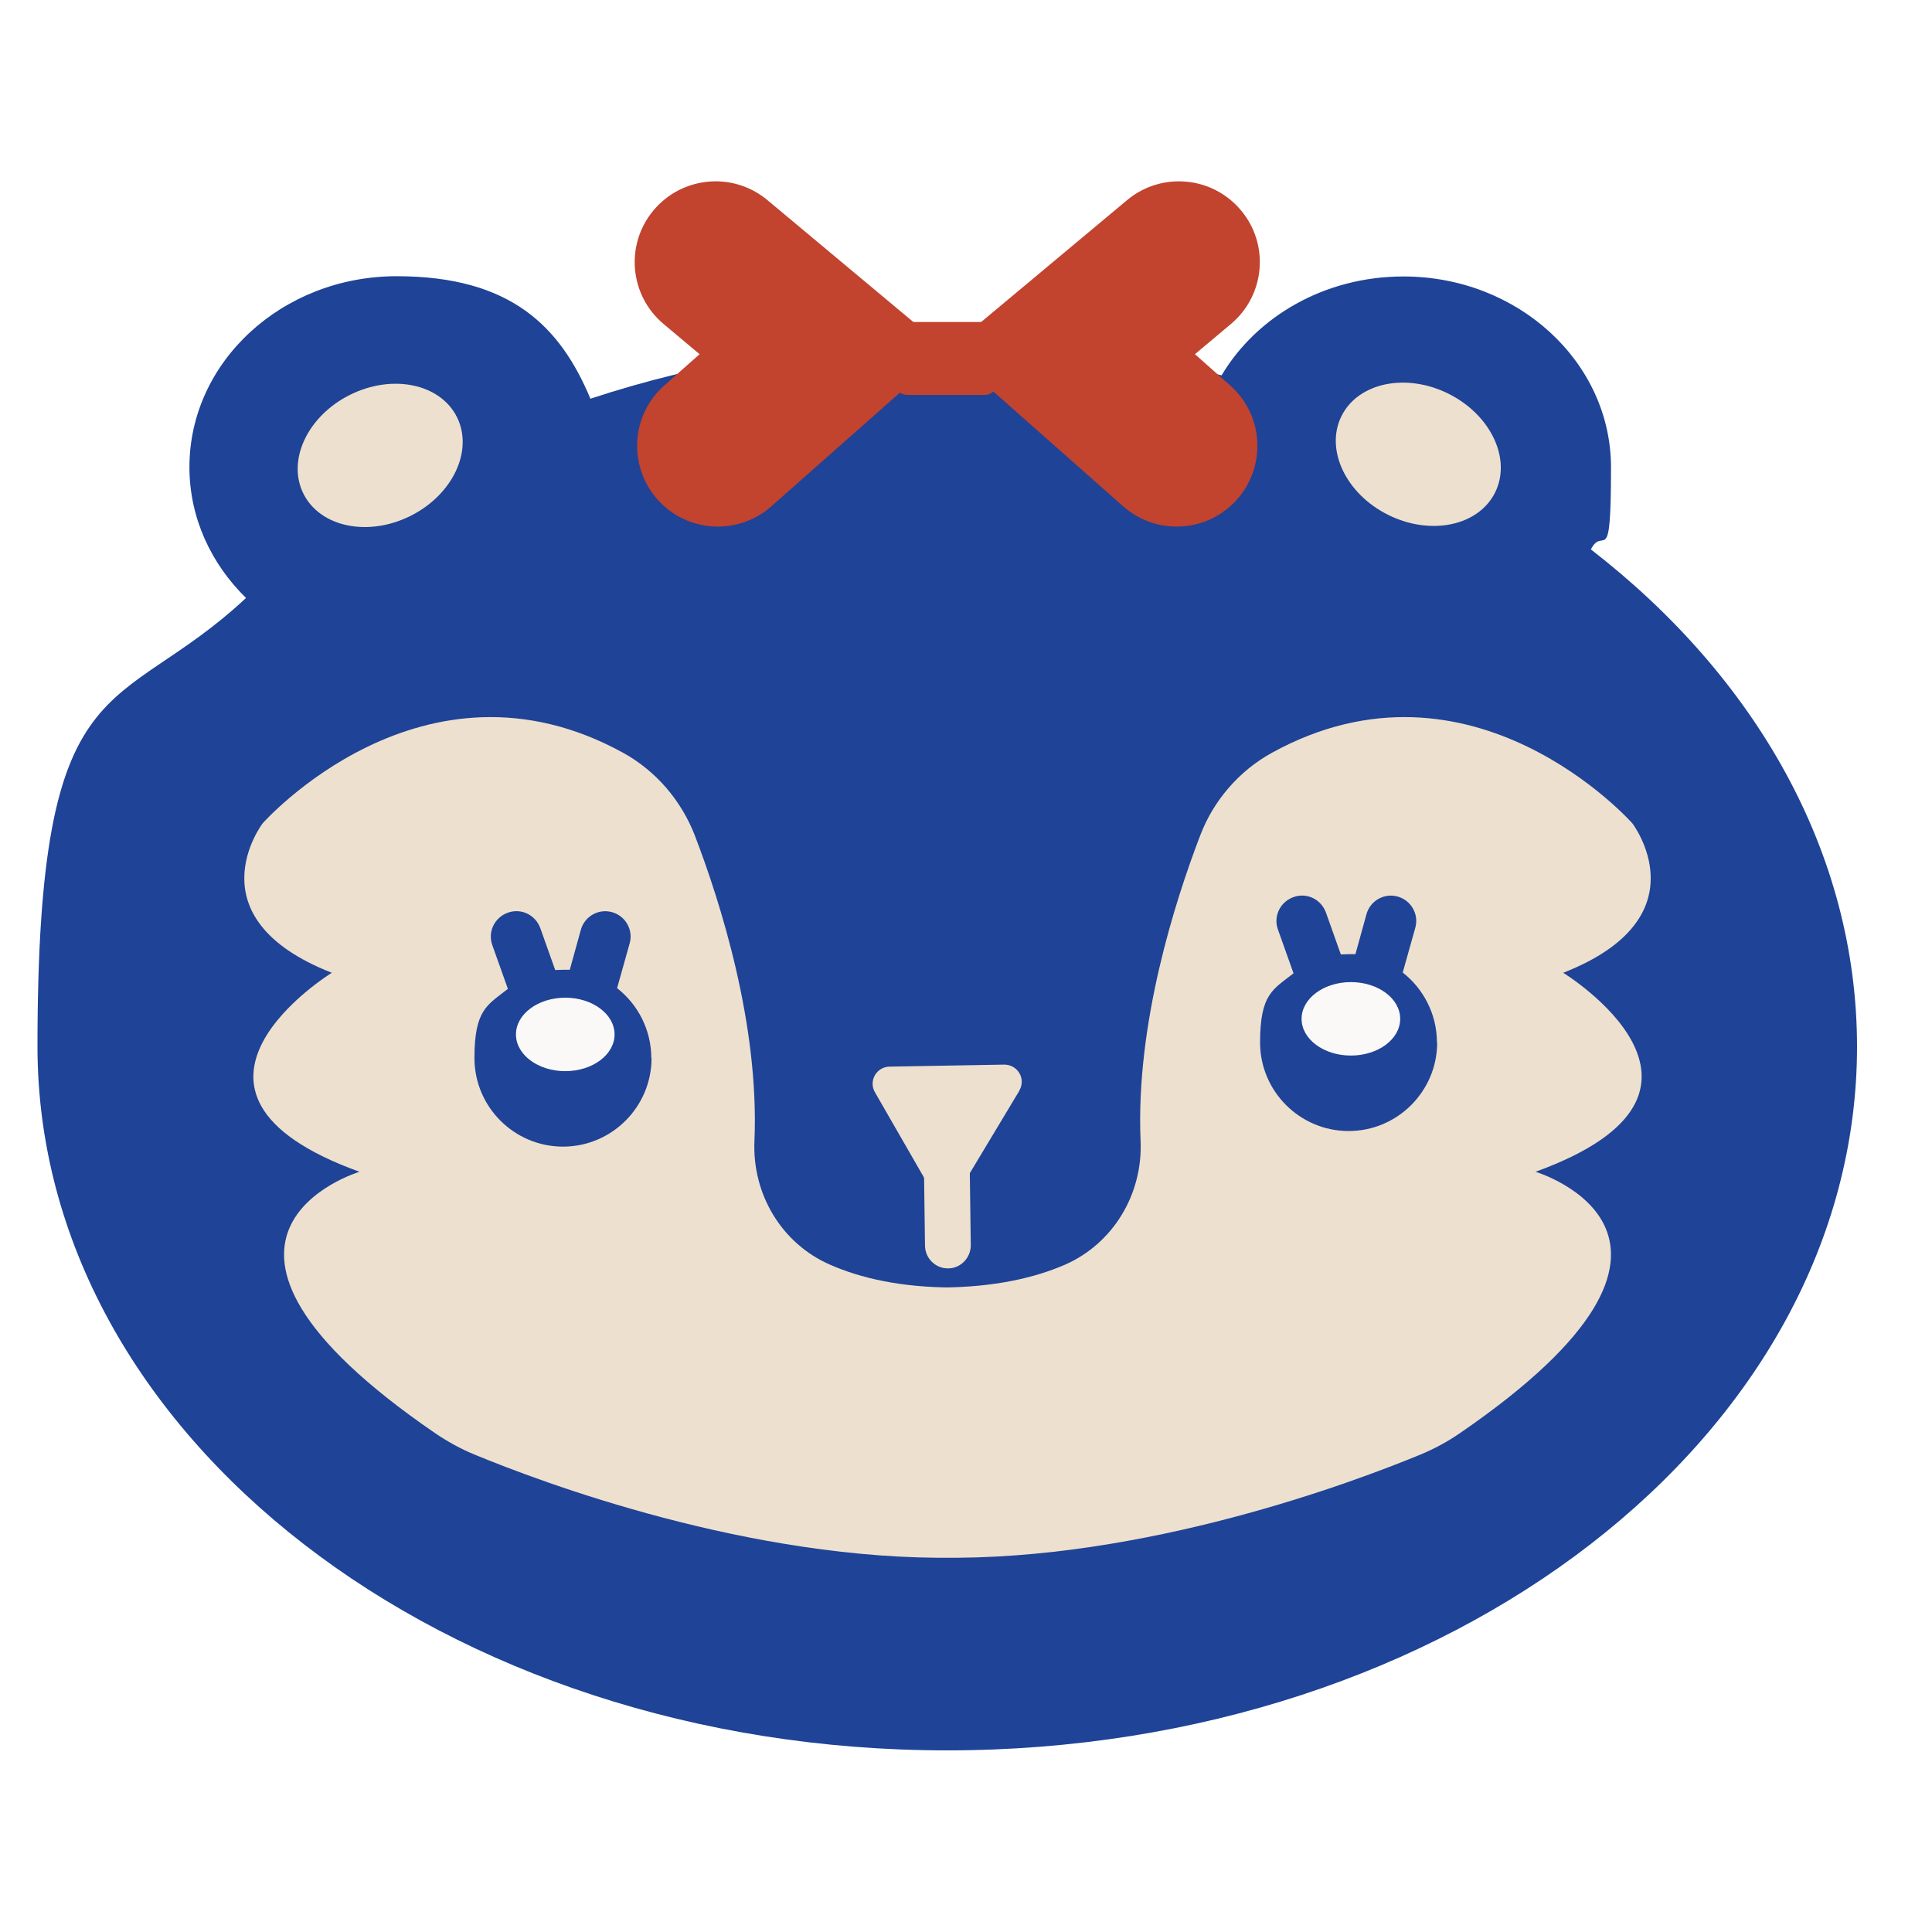
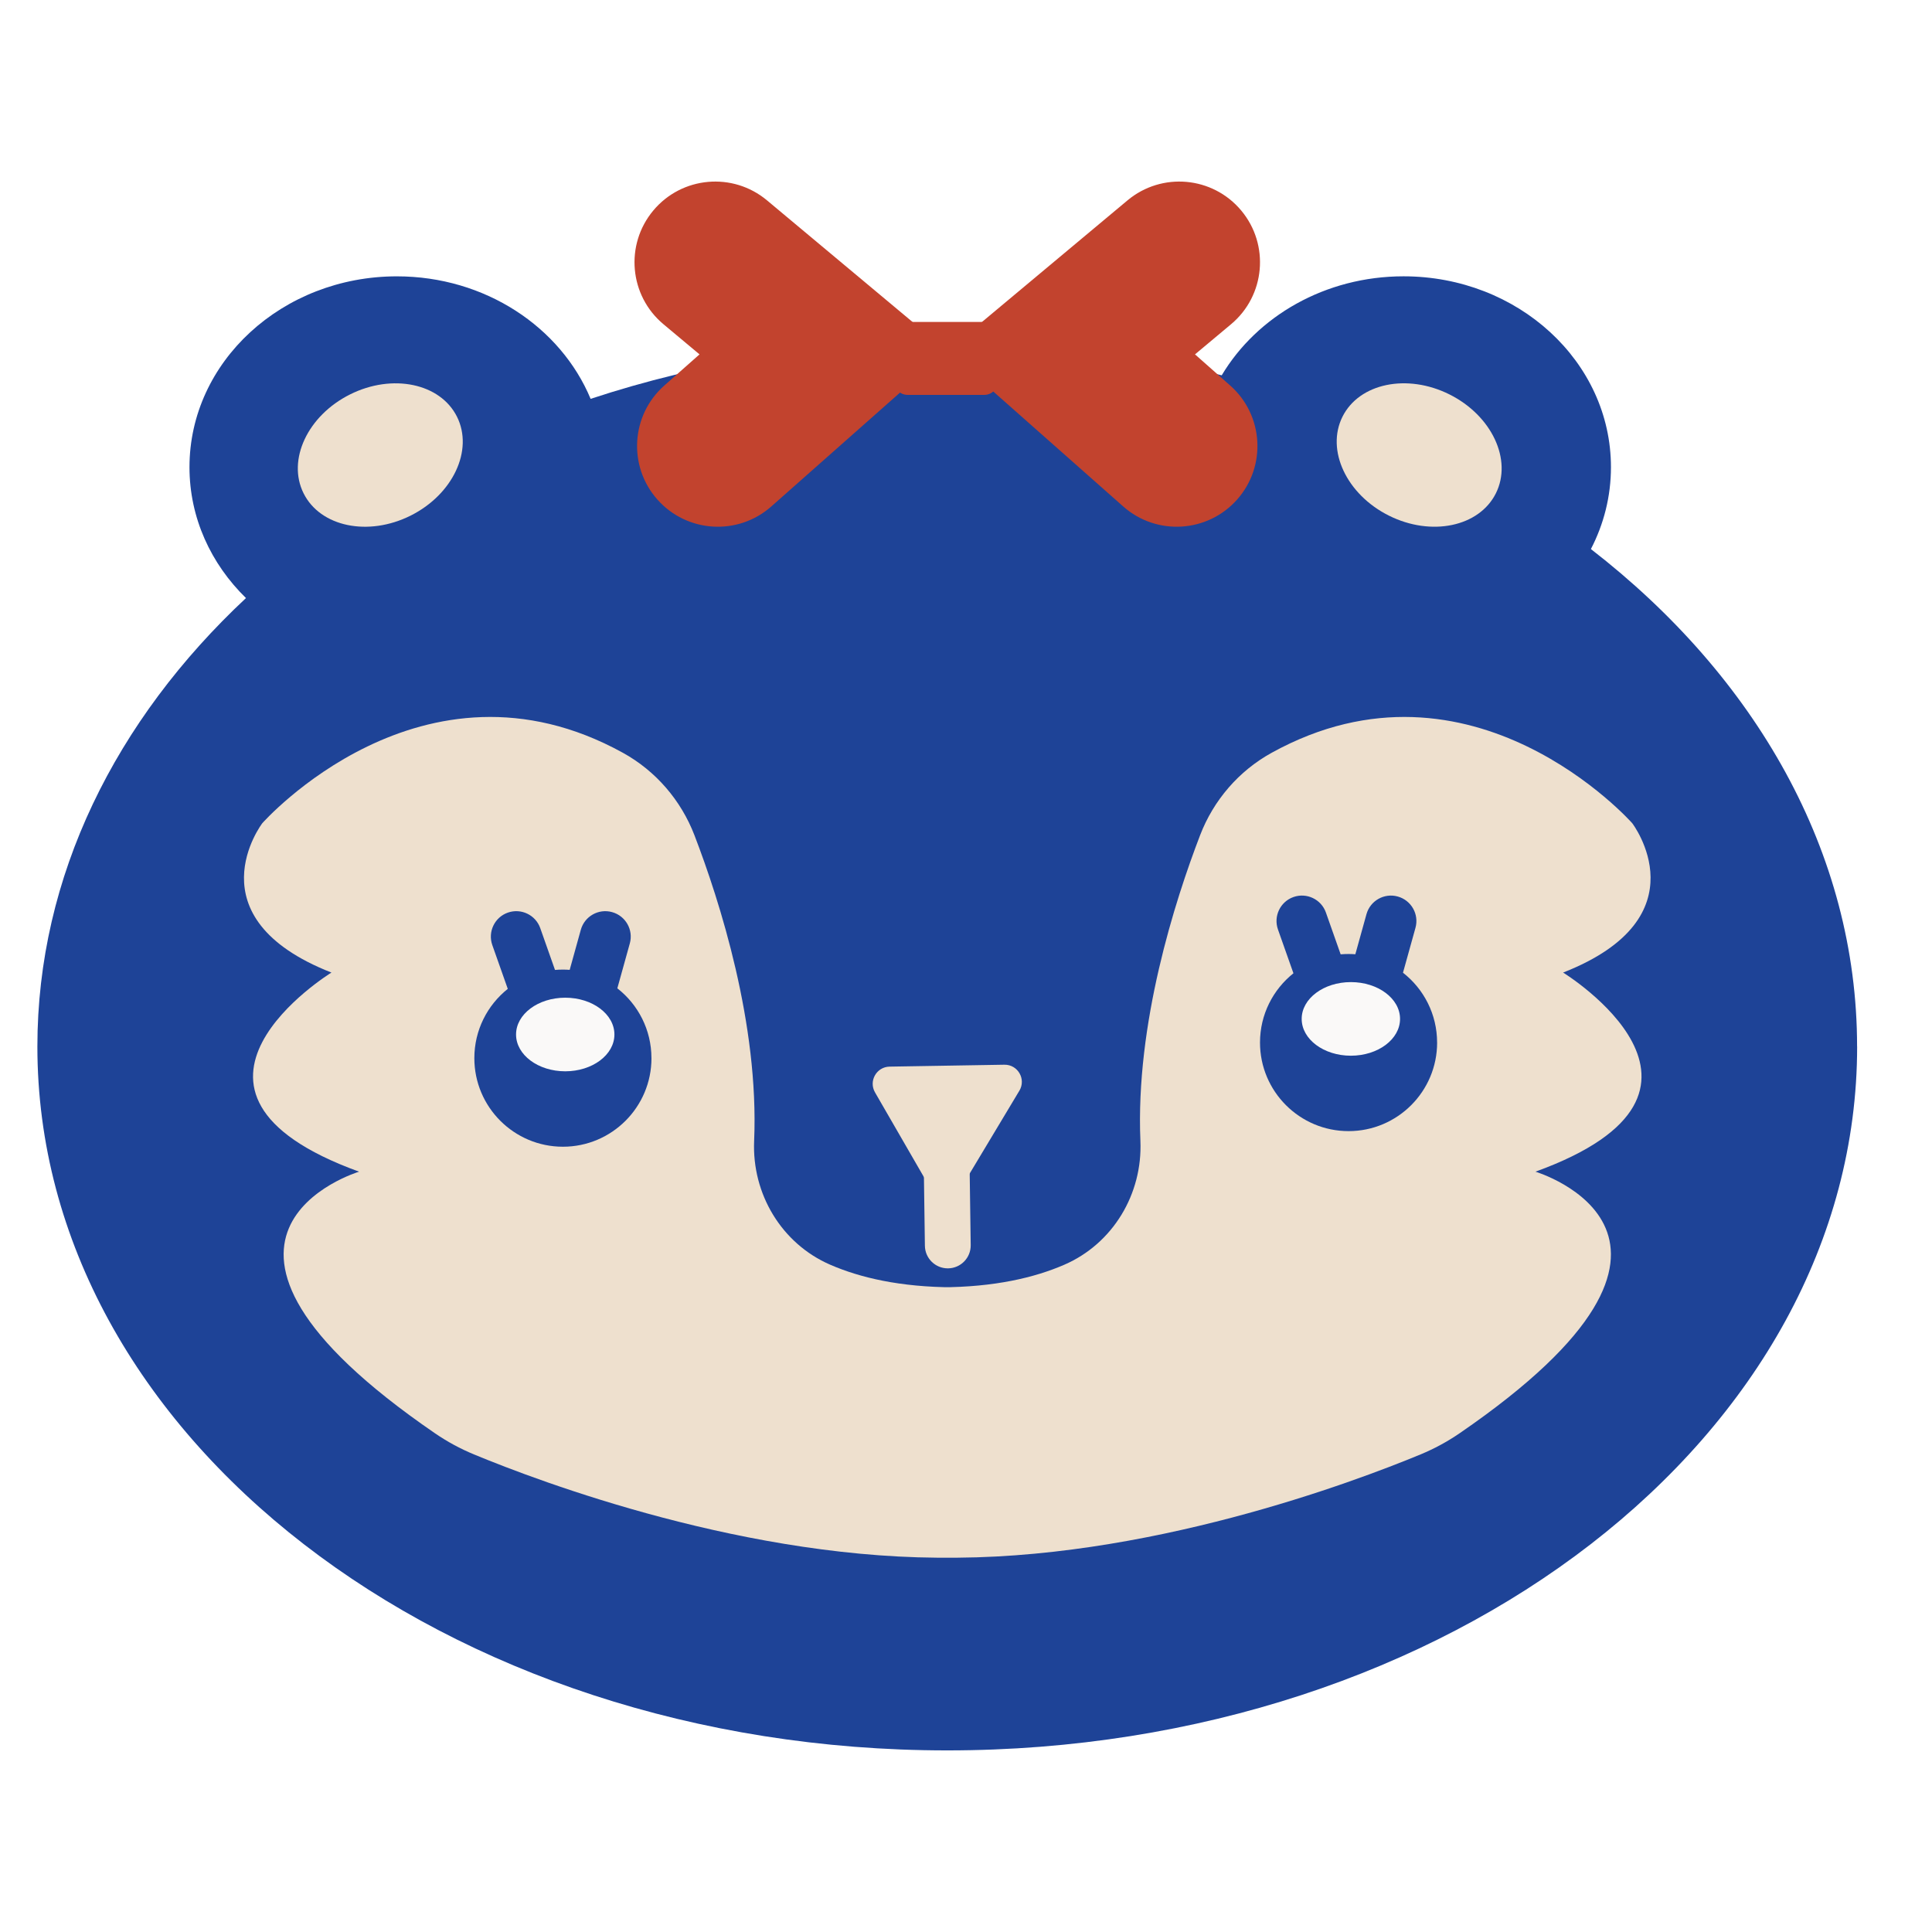
- <svg xmlns="http://www.w3.org/2000/svg" id="Layer_1" version="1.1" viewBox="0 0 768 768">
+ <svg xmlns="http://www.w3.org/2000/svg" id="Layer_1" data-name="Layer 1" viewBox="0 0 768 768">
  <defs>
    <style>
-       .st0 {
+       .cls-1 {
        fill: #faf9f8;
      }

-       .st1 {
+       .cls-2 {
        fill: #c2432e;
      }

-       .st2 {
+       .cls-3 {
        fill: #eee0ce;
      }

-       .st3 {
+       .cls-4 {
        fill: #1e4397;
      }
    </style>
  </defs>
-   <path class="st3" d="M738.2,416c0,154.5-161.9,279.8-361.7,279.8S14.9,570.5,14.9,416s31.1-129.9,82.9-178.3c-13.9-13.6-22.5-31.9-22.5-52,0-41.9,36.9-75.9,82.4-75.9s65.1,20.2,77,48.7c43.5-14.4,91.4-22.3,141.8-22.3s74.7,4.5,109.1,13c14-23.5,41.1-39.3,72.3-39.3,45.5,0,82.5,34,82.5,75.9s-2.9,22.7-8,32.6c65.4,50.6,105.8,120.5,105.8,197.8h0Z" />
+   <path class="cls-4" d="M738.24,416.02c0,154.53-161.94,279.79-361.69,279.79S14.86,570.55,14.86,416.02c0-67.75,31.12-129.87,82.92-178.28-13.92-13.59-22.46-31.88-22.46-52.03,0-41.9,36.92-75.86,82.45-75.86,35.14,0,65.14,20.22,77.01,48.7,43.53-14.37,91.44-22.32,141.76-22.32,38.03,0,74.69,4.54,109.11,12.96,14.02-23.46,41.14-39.35,72.28-39.35,45.54,0,82.45,33.96,82.45,75.86,0,11.66-2.86,22.7-7.97,32.56,65.39,50.64,105.81,120.53,105.81,197.75h.02Z" />
+   <path class="cls-3" d="M372.91,619.17c82.07,1.42,165.65-30.19,191.77-41.01,5.45-2.26,10.65-5.07,15.51-8.4,114.68-78.65,30.18-104,30.18-104,87.95-31.88,10.99-79.15,10.99-79.15,56.07-21.99,27.48-59.37,27.48-59.37,0,0-63.6-72.01-143.35-27.99-13.05,7.2-23.09,18.85-28.43,32.76-10.02,26.09-25.71,74.99-23.73,121.52.89,21.08-10.9,40.82-30.25,49.22-11.84,5.14-27.77,8.9-49.07,8.97h5.09c-21.3-.07-37.23-3.83-49.07-8.97-19.35-8.4-31.15-28.15-30.25-49.22,1.97-46.53-13.71-95.43-23.73-121.52-5.35-13.91-15.38-25.56-28.43-32.76-79.75-44.02-143.35,27.99-143.35,27.99,0,0-28.58,37.38,27.48,59.37,0,0-76.96,47.27,10.99,79.15,0,0-84.5,25.35,30.18,104,4.86,3.33,10.06,6.15,15.51,8.4,26.12,10.82,109.7,42.43,191.77,41.01" />
  <g>
-     <path class="st2" d="M372.9,619.2c82.1,1.4,165.6-30.2,191.8-41,5.5-2.3,10.7-5.1,15.5-8.4,114.7-78.6,30.2-104,30.2-104,88-31.9,11-79.1,11-79.1,56.1-22,27.5-59.4,27.5-59.4,0,0-63.6-72-143.4-28-13,7.2-23.1,18.9-28.4,32.8-10,26.1-25.7,75-23.7,121.5.9,21.1-10.9,40.8-30.2,49.2-11.8,5.1-27.8,8.9-49.1,9h5.1c-21.3,0-37.2-3.8-49.1-9-19.4-8.4-31.1-28.1-30.2-49.2,2-46.5-13.7-95.4-23.7-121.5-5.4-13.9-15.4-25.6-28.4-32.8-79.8-44-143.4,28-143.4,28,0,0-28.6,37.4,27.5,59.4,0,0-77,47.3,11,79.1,0,0-84.5,25.4,30.2,104,4.9,3.3,10.1,6.2,15.5,8.4,26.1,10.8,109.7,42.4,191.8,41" />
+     <path class="cls-3" d="M376.76,504.19c-4.97,0-9.03-3.99-9.1-8.98l-.42-30.14c-.07-5.03,3.95-9.16,8.98-9.23h.13c4.97,0,9.03,3.99,9.1,8.98l.42,30.14c.07,5.03-3.95,9.16-8.98,9.23h-.13Z" />
+     <path class="cls-3" d="M405.21,433.58l-23.47,39.12c-2.68,4.46-9.16,4.41-11.76-.1l-22.15-38.36c-2.6-4.51.59-10.15,5.8-10.24l45.62-.76c5.36-.09,8.72,5.74,5.97,10.34h0Z" />
    <g>
-       <path class="st2" d="M376.8,504.2c-5,0-9-4-9.1-9l-.4-30.1c0-5,4-9.2,9-9.2h.1c5,0,9,4,9.1,9l.4,30.1c0,5-4,9.2-9,9.2h-.1Z" />
-       <path class="st2" d="M405.2,433.6l-23.5,39.1c-2.7,4.5-9.2,4.4-11.8-.1l-22.1-38.4c-2.6-4.5.6-10.1,5.8-10.2l45.6-.8c5.4,0,8.7,5.7,6,10.3h0Z" />
-       <g>
-         <rect class="st1" x="355.5" y="128" width="41.1" height="29" rx="5.2" ry="5.2" />
-         <path class="st1" d="M376.5,139.5l-69.9,61.8c-13.3,11.7-33.5,10.5-45.3-2.8-11.7-13.3-10.5-33.6,2.8-45.3l14-12.4-14.3-12c-13.6-11.4-15.4-31.6-4-45.2,11.4-13.6,31.6-15.4,45.2-4.1l71.6,59.8h0Z" />
-         <path class="st1" d="M376.6,139.5l69.9,61.8c13.3,11.7,33.5,10.5,45.3-2.8,11.7-13.3,10.5-33.6-2.8-45.3l-14-12.4,14.3-12c13.6-11.4,15.4-31.6,4-45.2-11.4-13.6-31.6-15.4-45.2-4.1l-71.6,59.8h0Z" />
-       </g>
+       <rect class="cls-2" x="355.5" y="127.99" width="41.06" height="28.98" rx="5.25" ry="5.25" />
+       <path class="cls-2" d="M376.5,139.5l-69.9,61.83c-13.27,11.74-33.55,10.5-45.3-2.78-11.74-13.27-10.5-33.55,2.78-45.3l13.99-12.38-14.33-11.98c-13.6-11.36-15.41-31.6-4.05-45.2,11.36-13.6,31.6-15.41,45.2-4.05l71.61,59.84v.02Z" />
+       <path class="cls-2" d="M376.6,139.5l69.9,61.83c13.27,11.74,33.55,10.5,45.3-2.78,11.74-13.27,10.5-33.55-2.78-45.3l-13.99-12.38,14.33-11.98c13.6-11.36,15.41-31.6,4.05-45.2-11.36-13.6-31.6-15.41-45.2-4.05l-71.61,59.84v.02Z" />
    </g>
  </g>
  <g>
-     <path class="st3" d="M259,420.6c0,19.4-15.8,35.2-35.2,35.2s-35.2-15.8-35.2-35.2,5.2-21.1,13.3-27.5l-6.2-17.4c-1.9-5.3.9-11,6.2-12.9,5.3-1.9,11,.9,12.9,6.2l5.9,16.6c1,0,2.1-.1,3.1-.1s1.8,0,2.7,0h0l4.4-15.9c1.5-5.4,7.1-8.5,12.4-7,5.4,1.5,8.5,7.1,7,12.4l-5,17.8c8.2,6.4,13.6,16.5,13.6,27.8h0Z" />
-     <ellipse class="st0" cx="224.7" cy="411.2" rx="19.6" ry="14.6" />
+     <path class="cls-4" d="M258.97,420.63c0,19.44-15.77,35.21-35.2,35.21s-35.21-15.77-35.21-35.21c0-11.15,5.19-21.08,13.29-27.54l-6.15-17.41c-1.85-5.26.9-11.04,6.17-12.9,5.26-1.85,11.04.91,12.89,6.17l5.86,16.61c1.03-.09,2.09-.13,3.14-.13.91,0,1.81.03,2.7.1h0l4.42-15.92c1.49-5.37,7.06-8.53,12.44-7.03,5.38,1.49,8.54,7.06,7.04,12.45l-4.96,17.84c8.25,6.44,13.56,16.49,13.56,27.76h.01Z" />
+     <ellipse class="cls-1" cx="224.69" cy="411.23" rx="19.55" ry="14.63" />
  </g>
  <g>
-     <path class="st3" d="M571.3,414.4c0,19.4-15.8,35.2-35.2,35.2s-35.2-15.8-35.2-35.2,5.2-21.1,13.3-27.5l-6.2-17.4c-1.9-5.3.9-11,6.2-12.9,5.3-1.9,11,.9,12.9,6.2l5.9,16.6c1,0,2.1-.1,3.1-.1s1.8,0,2.7,0h0l4.4-15.9c1.5-5.4,7.1-8.5,12.4-7,5.4,1.5,8.5,7.1,7,12.4l-5,17.8c8.2,6.4,13.6,16.5,13.6,27.8h0Z" />
-     <ellipse class="st0" cx="537" cy="405" rx="19.6" ry="14.6" />
+     <path class="cls-4" d="M571.28,414.43c0,19.44-15.77,35.21-35.2,35.21s-35.21-15.77-35.21-35.21c0-11.15,5.19-21.08,13.29-27.54l-6.15-17.41c-1.85-5.26.9-11.04,6.17-12.9,5.26-1.85,11.04.91,12.89,6.17l5.86,16.61c1.03-.09,2.09-.13,3.14-.13.91,0,1.81.03,2.7.1h0l4.42-15.92c1.49-5.37,7.06-8.53,12.44-7.03,5.38,1.49,8.54,7.06,7.04,12.45l-4.96,17.84c8.25,6.44,13.56,16.49,13.56,27.76h.01Z" />
+     <ellipse class="cls-1" cx="536.99" cy="405.03" rx="19.55" ry="14.63" />
  </g>
-   <ellipse class="st2" cx="151.2" cy="180.9" rx="34.1" ry="26.9" transform="translate(-64.9 86.6) rotate(-26.5)" />
-   <ellipse class="st2" cx="564.1" cy="180.9" rx="26.9" ry="34.1" transform="translate(150.2 604.7) rotate(-63.5)" />
+   <ellipse class="cls-3" cx="151.17" cy="180.89" rx="34.08" ry="26.93" transform="translate(-64.91 86.64) rotate(-26.55)" />
+   <ellipse class="cls-3" cx="564.14" cy="180.87" rx="26.93" ry="34.08" transform="translate(150.19 604.68) rotate(-63.45)" />
</svg>
